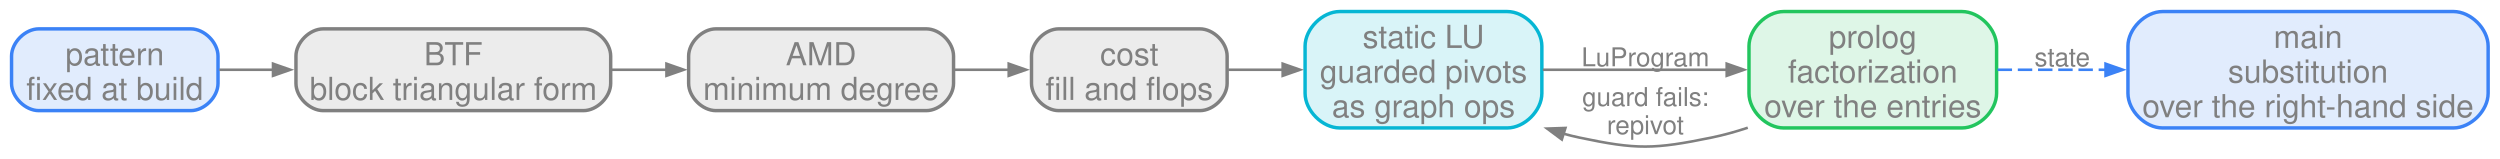
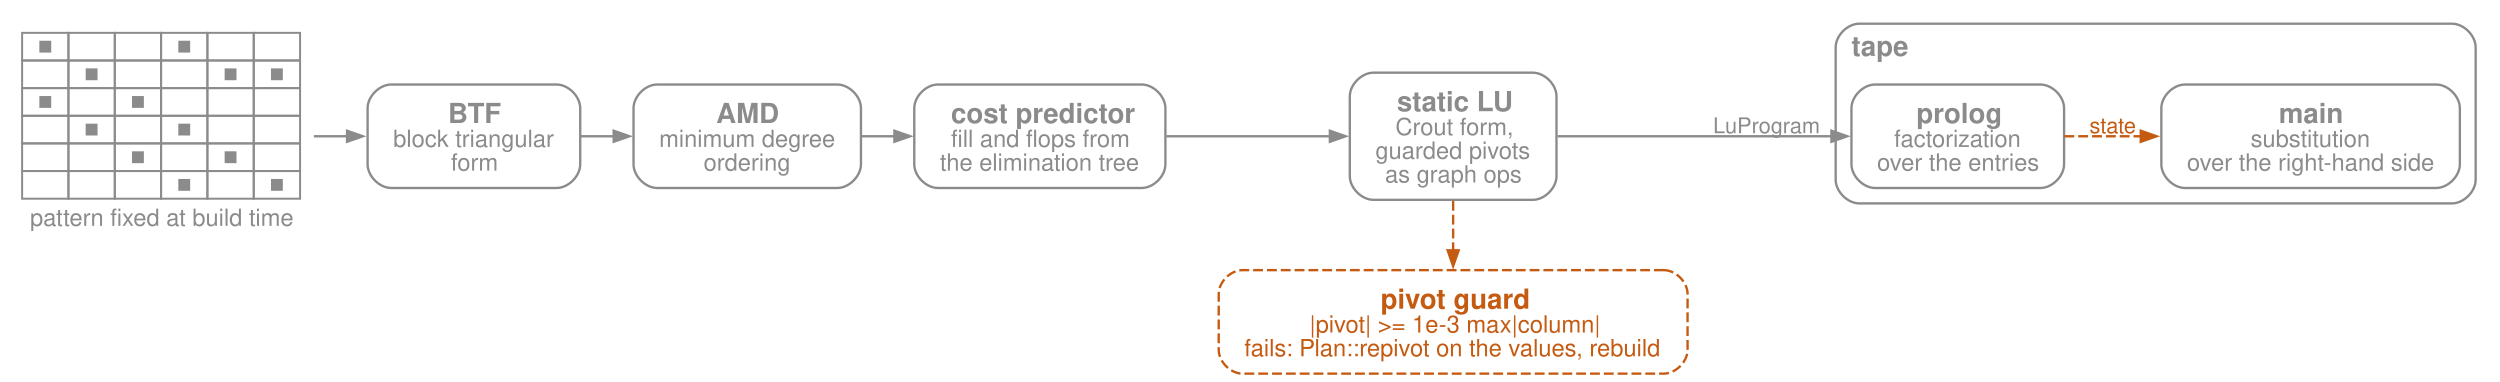
- <svg xmlns="http://www.w3.org/2000/svg" width="866pt" height="55pt" viewBox="0.00 0.00 866.00 55.00">
-   <g id="graph0" class="graph" transform="scale(1 1) rotate(0) translate(4 50.79)">
+ <svg xmlns="http://www.w3.org/2000/svg" width="1266pt" height="193pt" viewBox="0.00 0.00 1266.00 193.00">
+   <g id="graph0" class="graph" transform="scale(1 1) rotate(0) translate(4 189.2)">
+     <g id="clust1" class="cluster">
+       <path fill="none" stroke="#8b8b8b" stroke-width="1.2" d="M937.58,-86.2C937.58,-86.2 1237.67,-86.2 1237.67,-86.2 1243.67,-86.2 1249.67,-92.2 1249.67,-98.2 1249.67,-98.2 1249.67,-165.2 1249.67,-165.2 1249.67,-171.2 1243.67,-177.2 1237.67,-177.2 1237.67,-177.2 937.58,-177.2 937.58,-177.2 931.58,-177.2 925.58,-171.2 925.58,-165.2 925.58,-165.2 925.58,-98.2 925.58,-98.2 925.58,-92.2 931.58,-86.2 937.58,-86.2" />
+       <text xml:space="preserve" text-anchor="start" x="933.58" y="-160.9" font-family="Helvetica,Arial,sans-serif" font-weight="bold" font-size="14.00" fill="#8b8b8b">tape</text>
+     </g>
    <g id="node1" class="node">
-       <path fill="#3b82f6" fill-opacity="0.149" stroke="#3b82f6" stroke-width="1.2" d="M62.08,-40.79C62.08,-40.79 9.44,-40.79 9.44,-40.79 4.72,-40.79 0,-36.07 0,-31.35 0,-31.35 0,-21.91 0,-21.91 0,-17.19 4.72,-12.47 9.44,-12.47 9.44,-12.47 62.08,-12.47 62.08,-12.47 66.8,-12.47 71.52,-17.19 71.52,-21.91 71.52,-21.91 71.52,-31.35 71.52,-31.35 71.52,-36.07 66.8,-40.79 62.08,-40.79" />
-       <text xml:space="preserve" text-anchor="middle" x="35.76" y="-28.18" font-family="Helvetica,Arial,sans-serif" font-size="11.00" fill="#808080">pattern</text>
-       <text xml:space="preserve" text-anchor="middle" x="35.76" y="-16.18" font-family="Helvetica,Arial,sans-serif" font-size="11.00" fill="#808080">fixed at build</text>
+       <polygon fill="none" stroke="#8b8b8b" points="7.2,-158.57 7.2,-172.57 30.66,-172.57 30.66,-158.57 7.2,-158.57" />
+       <polygon fill="#8b8b8b" stroke="none" points="15.93,-162.57 15.93,-168.57 21.93,-168.57 21.93,-162.57 15.93,-162.57" />
+       <polygon fill="none" stroke="#8b8b8b" points="30.66,-158.57 30.66,-172.57 54.12,-172.57 54.12,-158.57 30.66,-158.57" />
+       <polygon fill="none" stroke="#8b8b8b" points="54.12,-158.57 54.12,-172.57 77.58,-172.57 77.58,-158.57 54.12,-158.57" />
+       <polygon fill="none" stroke="#8b8b8b" points="77.58,-158.57 77.58,-172.57 101.03,-172.57 101.03,-158.57 77.58,-158.57" />
+       <polygon fill="#8b8b8b" stroke="none" points="86.3,-162.57 86.3,-168.57 92.3,-168.57 92.3,-162.57 86.3,-162.57" />
+       <polygon fill="none" stroke="#8b8b8b" points="101.03,-158.57 101.03,-172.57 124.49,-172.57 124.49,-158.57 101.03,-158.57" />
+       <polygon fill="none" stroke="#8b8b8b" points="124.49,-158.57 124.49,-172.57 147.95,-172.57 147.95,-158.57 124.49,-158.57" />
+       <polygon fill="none" stroke="#8b8b8b" points="7.2,-144.57 7.2,-158.57 30.66,-158.57 30.66,-144.57 7.2,-144.57" />
+       <polygon fill="none" stroke="#8b8b8b" points="30.66,-144.57 30.66,-158.57 54.12,-158.57 54.12,-144.57 30.66,-144.57" />
+       <polygon fill="#8b8b8b" stroke="none" points="39.39,-148.57 39.39,-154.57 45.39,-154.57 45.39,-148.57 39.39,-148.57" />
+       <polygon fill="none" stroke="#8b8b8b" points="54.12,-144.57 54.12,-158.57 77.58,-158.57 77.58,-144.57 54.12,-144.57" />
+       <polygon fill="none" stroke="#8b8b8b" points="77.58,-144.57 77.58,-158.57 101.03,-158.57 101.03,-144.57 77.58,-144.57" />
+       <polygon fill="none" stroke="#8b8b8b" points="101.03,-144.57 101.03,-158.57 124.49,-158.57 124.49,-144.57 101.03,-144.57" />
+       <polygon fill="#8b8b8b" stroke="none" points="109.76,-148.57 109.76,-154.57 115.76,-154.57 115.76,-148.57 109.76,-148.57" />
+       <polygon fill="none" stroke="#8b8b8b" points="124.49,-144.57 124.49,-158.57 147.95,-158.57 147.95,-144.57 124.49,-144.57" />
+       <polygon fill="#8b8b8b" stroke="none" points="133.22,-148.57 133.22,-154.57 139.22,-154.57 139.22,-148.57 133.22,-148.57" />
+       <polygon fill="none" stroke="#8b8b8b" points="7.2,-130.57 7.2,-144.57 30.66,-144.57 30.66,-130.57 7.2,-130.57" />
+       <polygon fill="#8b8b8b" stroke="none" points="15.93,-134.57 15.93,-140.57 21.93,-140.57 21.93,-134.57 15.93,-134.57" />
+       <polygon fill="none" stroke="#8b8b8b" points="30.66,-130.57 30.66,-144.57 54.12,-144.57 54.12,-130.57 30.66,-130.57" />
+       <polygon fill="none" stroke="#8b8b8b" points="54.12,-130.57 54.12,-144.57 77.58,-144.57 77.58,-130.57 54.12,-130.57" />
+       <polygon fill="#8b8b8b" stroke="none" points="62.85,-134.57 62.85,-140.57 68.85,-140.57 68.85,-134.57 62.85,-134.57" />
+       <polygon fill="none" stroke="#8b8b8b" points="77.58,-130.57 77.58,-144.57 101.03,-144.57 101.03,-130.57 77.58,-130.57" />
+       <polygon fill="none" stroke="#8b8b8b" points="101.03,-130.57 101.03,-144.57 124.49,-144.57 124.49,-130.57 101.03,-130.57" />
+       <polygon fill="none" stroke="#8b8b8b" points="124.49,-130.57 124.49,-144.57 147.95,-144.57 147.95,-130.57 124.49,-130.57" />
+       <polygon fill="none" stroke="#8b8b8b" points="7.2,-116.58 7.2,-130.57 30.66,-130.57 30.66,-116.58 7.2,-116.58" />
+       <polygon fill="none" stroke="#8b8b8b" points="30.66,-116.58 30.66,-130.57 54.12,-130.57 54.12,-116.58 30.66,-116.58" />
+       <polygon fill="#8b8b8b" stroke="none" points="39.39,-120.58 39.39,-126.58 45.39,-126.58 45.39,-120.58 39.39,-120.58" />
+       <polygon fill="none" stroke="#8b8b8b" points="54.12,-116.58 54.12,-130.57 77.58,-130.57 77.58,-116.58 54.12,-116.58" />
+       <polygon fill="none" stroke="#8b8b8b" points="77.58,-116.58 77.58,-130.57 101.03,-130.57 101.03,-116.58 77.58,-116.58" />
+       <polygon fill="#8b8b8b" stroke="none" points="86.3,-120.58 86.3,-126.58 92.3,-126.58 92.3,-120.58 86.3,-120.58" />
+       <polygon fill="none" stroke="#8b8b8b" points="101.03,-116.58 101.03,-130.57 124.49,-130.57 124.49,-116.58 101.03,-116.58" />
+       <polygon fill="none" stroke="#8b8b8b" points="124.49,-116.58 124.49,-130.57 147.95,-130.57 147.95,-116.58 124.49,-116.58" />
+       <polygon fill="none" stroke="#8b8b8b" points="7.2,-102.58 7.2,-116.58 30.66,-116.58 30.66,-102.58 7.2,-102.58" />
+       <polygon fill="none" stroke="#8b8b8b" points="30.66,-102.58 30.66,-116.58 54.12,-116.58 54.12,-102.58 30.66,-102.58" />
+       <polygon fill="none" stroke="#8b8b8b" points="54.12,-102.58 54.12,-116.58 77.58,-116.58 77.58,-102.58 54.12,-102.58" />
+       <polygon fill="#8b8b8b" stroke="none" points="62.85,-106.58 62.85,-112.58 68.85,-112.58 68.85,-106.58 62.85,-106.58" />
+       <polygon fill="none" stroke="#8b8b8b" points="77.58,-102.58 77.58,-116.58 101.03,-116.58 101.03,-102.58 77.58,-102.58" />
+       <polygon fill="none" stroke="#8b8b8b" points="101.03,-102.58 101.03,-116.58 124.49,-116.58 124.49,-102.58 101.03,-102.58" />
+       <polygon fill="#8b8b8b" stroke="none" points="109.76,-106.58 109.76,-112.58 115.76,-112.58 115.76,-106.58 109.76,-106.58" />
+       <polygon fill="none" stroke="#8b8b8b" points="124.49,-102.58 124.49,-116.58 147.95,-116.58 147.95,-102.58 124.49,-102.58" />
+       <polygon fill="none" stroke="#8b8b8b" points="7.2,-88.58 7.2,-102.58 30.66,-102.58 30.66,-88.58 7.2,-88.58" />
+       <polygon fill="none" stroke="#8b8b8b" points="30.66,-88.58 30.66,-102.58 54.12,-102.58 54.12,-88.58 30.66,-88.58" />
+       <polygon fill="none" stroke="#8b8b8b" points="54.12,-88.58 54.12,-102.58 77.58,-102.58 77.58,-88.58 54.12,-88.58" />
+       <polygon fill="none" stroke="#8b8b8b" points="77.58,-88.58 77.58,-102.58 101.03,-102.58 101.03,-88.58 77.58,-88.58" />
+       <polygon fill="#8b8b8b" stroke="none" points="86.3,-92.58 86.3,-98.58 92.3,-98.58 92.3,-92.58 86.3,-92.58" />
+       <polygon fill="none" stroke="#8b8b8b" points="101.03,-88.58 101.03,-102.58 124.49,-102.58 124.49,-88.58 101.03,-88.58" />
+       <polygon fill="none" stroke="#8b8b8b" points="124.49,-88.58 124.49,-102.58 147.95,-102.58 147.95,-88.58 124.49,-88.58" />
+       <polygon fill="#8b8b8b" stroke="none" points="133.22,-92.58 133.22,-98.58 139.22,-98.58 139.22,-92.58 133.22,-92.58" />
+       <text xml:space="preserve" text-anchor="start" x="11.2" y="-74.83" font-family="Helvetica,Arial,sans-serif" font-size="12.00" fill="#8b8b8b">pattern fixed at build time</text>
    </g>
    <g id="node2" class="node">
-       <path fill="#808080" fill-opacity="0.149" stroke="#808080" stroke-width="1.2" d="M198.1,-40.79C198.1,-40.79 107.96,-40.79 107.96,-40.79 103.24,-40.79 98.52,-36.07 98.52,-31.35 98.52,-31.35 98.52,-21.91 98.52,-21.91 98.52,-17.19 103.24,-12.47 107.96,-12.47 107.96,-12.47 198.1,-12.47 198.1,-12.47 202.82,-12.47 207.54,-17.19 207.54,-21.91 207.54,-21.91 207.54,-31.35 207.54,-31.35 207.54,-36.07 202.82,-40.79 198.1,-40.79" />
-       <text xml:space="preserve" text-anchor="middle" x="153.03" y="-28.18" font-family="Helvetica,Arial,sans-serif" font-size="11.00" fill="#808080">BTF</text>
-       <text xml:space="preserve" text-anchor="middle" x="153.03" y="-16.18" font-family="Helvetica,Arial,sans-serif" font-size="11.00" fill="#808080">block triangular form</text>
+       <path fill="none" stroke="#8b8b8b" stroke-width="1.2" d="M277.82,-146.4C277.82,-146.4 194.15,-146.4 194.15,-146.4 188.15,-146.4 182.15,-140.4 182.15,-134.4 182.15,-134.4 182.15,-106 182.15,-106 182.15,-100 188.15,-94 194.15,-94 194.15,-94 277.82,-94 277.82,-94 283.82,-94 289.82,-100 289.82,-106 289.82,-106 289.82,-134.4 289.82,-134.4 289.82,-140.4 283.82,-146.4 277.82,-146.4" />
+       <text xml:space="preserve" text-anchor="start" x="222.86" y="-126.9" font-family="Helvetica,Arial,sans-serif" font-weight="bold" font-size="14.00" fill="#8b8b8b">BTF</text>
+       <text xml:space="preserve" text-anchor="start" x="195.11" y="-114.8" font-family="Helvetica,Arial,sans-serif" font-size="12.00" fill="#8b8b8b">block triangular</text>
+       <text xml:space="preserve" text-anchor="start" x="224.36" y="-102.8" font-family="Helvetica,Arial,sans-serif" font-size="12.00" fill="#8b8b8b">form</text>
    </g>
    <g id="edge1" class="edge">
-       <path fill="none" stroke="#808080" stroke-width="0.9" d="M71.97,-26.63C78,-26.63 84.42,-26.63 90.89,-26.63" />
-       <polygon fill="#808080" stroke="#808080" stroke-width="0.9" points="90.57,-28.73 96.57,-26.63 90.57,-24.53 90.57,-28.73" />
+       <path fill="none" stroke="#8b8b8b" stroke-width="1.2" d="M154.95,-120.2C160.71,-120.2 166.49,-120.2 172.15,-120.2" />
+       <polygon fill="#8b8b8b" stroke="#8b8b8b" stroke-width="1.2" points="171.74,-123 179.74,-120.2 171.74,-117.4 171.74,-123" />
    </g>
    <g id="node3" class="node">
-       <path fill="#808080" fill-opacity="0.149" stroke="#808080" stroke-width="1.2" d="M316.87,-40.79C316.87,-40.79 243.98,-40.79 243.98,-40.79 239.26,-40.79 234.54,-36.07 234.54,-31.35 234.54,-31.35 234.54,-21.91 234.54,-21.91 234.54,-17.19 239.26,-12.47 243.98,-12.47 243.98,-12.47 316.87,-12.47 316.87,-12.47 321.59,-12.47 326.31,-17.19 326.31,-21.91 326.31,-21.91 326.31,-31.35 326.31,-31.35 326.31,-36.07 321.59,-40.79 316.87,-40.79" />
-       <text xml:space="preserve" text-anchor="middle" x="280.42" y="-28.18" font-family="Helvetica,Arial,sans-serif" font-size="11.00" fill="#808080">AMD</text>
-       <text xml:space="preserve" text-anchor="middle" x="280.42" y="-16.18" font-family="Helvetica,Arial,sans-serif" font-size="11.00" fill="#808080">minimum degree</text>
+       <path fill="none" stroke="#8b8b8b" stroke-width="1.2" d="M419.99,-146.4C419.99,-146.4 328.82,-146.4 328.82,-146.4 322.82,-146.4 316.82,-140.4 316.82,-134.4 316.82,-134.4 316.82,-106 316.82,-106 316.82,-100 322.82,-94 328.82,-94 328.82,-94 419.99,-94 419.99,-94 425.99,-94 431.99,-100 431.99,-106 431.99,-106 431.99,-134.4 431.99,-134.4 431.99,-140.4 425.99,-146.4 419.99,-146.4" />
+       <text xml:space="preserve" text-anchor="start" x="358.66" y="-126.9" font-family="Helvetica,Arial,sans-serif" font-weight="bold" font-size="14.00" fill="#8b8b8b">AMD</text>
+       <text xml:space="preserve" text-anchor="start" x="329.78" y="-114.8" font-family="Helvetica,Arial,sans-serif" font-size="12.00" fill="#8b8b8b">minimum degree</text>
+       <text xml:space="preserve" text-anchor="start" x="352.28" y="-102.8" font-family="Helvetica,Arial,sans-serif" font-size="12.00" fill="#8b8b8b">ordering</text>
    </g>
    <g id="edge2" class="edge">
-       <path fill="none" stroke="#808080" stroke-width="0.9" d="M207.94,-26.63C214.23,-26.63 220.65,-26.63 226.93,-26.63" />
-       <polygon fill="#808080" stroke="#808080" stroke-width="0.9" points="226.86,-28.73 232.86,-26.63 226.86,-24.53 226.86,-28.73" />
+       <path fill="none" stroke="#8b8b8b" stroke-width="1.2" d="M290.12,-120.2C295.68,-120.2 301.38,-120.2 307.06,-120.2" />
+       <polygon fill="#8b8b8b" stroke="#8b8b8b" stroke-width="1.2" points="306.77,-123 314.77,-120.2 306.77,-117.4 306.77,-123" />
    </g>
    <g id="node4" class="node">
-       <path fill="#808080" fill-opacity="0.149" stroke="#808080" stroke-width="1.2" d="M411.64,-40.79C411.64,-40.79 362.75,-40.79 362.75,-40.79 358.03,-40.79 353.31,-36.07 353.31,-31.35 353.31,-31.35 353.31,-21.91 353.31,-21.91 353.31,-17.19 358.03,-12.47 362.75,-12.47 362.75,-12.47 411.64,-12.47 411.64,-12.47 416.36,-12.47 421.08,-17.19 421.08,-21.91 421.08,-21.91 421.08,-31.35 421.08,-31.35 421.08,-36.07 416.36,-40.79 411.64,-40.79" />
-       <text xml:space="preserve" text-anchor="middle" x="387.19" y="-28.18" font-family="Helvetica,Arial,sans-serif" font-size="11.00" fill="#808080">cost</text>
-       <text xml:space="preserve" text-anchor="middle" x="387.19" y="-16.18" font-family="Helvetica,Arial,sans-serif" font-size="11.00" fill="#808080">fill and flops</text>
+       <path fill="none" stroke="#8b8b8b" stroke-width="1.2" d="M574.16,-146.4C574.16,-146.4 470.99,-146.4 470.99,-146.4 464.99,-146.4 458.99,-140.4 458.99,-134.4 458.99,-134.4 458.99,-106 458.99,-106 458.99,-100 464.99,-94 470.99,-94 470.99,-94 574.16,-94 574.16,-94 580.16,-94 586.16,-100 586.16,-106 586.16,-106 586.16,-134.4 586.16,-134.4 586.16,-140.4 580.16,-146.4 574.16,-146.4" />
+       <text xml:space="preserve" text-anchor="start" x="477.58" y="-126.9" font-family="Helvetica,Arial,sans-serif" font-weight="bold" font-size="14.00" fill="#8b8b8b">cost predictor</text>
+       <text xml:space="preserve" text-anchor="start" x="477.58" y="-114.8" font-family="Helvetica,Arial,sans-serif" font-size="12.00" fill="#8b8b8b">fill and flops from</text>
+       <text xml:space="preserve" text-anchor="start" x="471.95" y="-102.8" font-family="Helvetica,Arial,sans-serif" font-size="12.00" fill="#8b8b8b">the elimination tree</text>
    </g>
    <g id="edge3" class="edge">
-       <path fill="none" stroke="#808080" stroke-width="0.9" d="M326.77,-26.63C333.05,-26.63 339.47,-26.63 345.65,-26.63" />
-       <polygon fill="#808080" stroke="#808080" stroke-width="0.9" points="345.42,-28.73 351.42,-26.63 345.42,-24.53 345.42,-28.73" />
+       <path fill="none" stroke="#8b8b8b" stroke-width="1.2" d="M432.34,-120.2C437.88,-120.2 443.56,-120.2 449.23,-120.2" />
+       <polygon fill="#8b8b8b" stroke="#8b8b8b" stroke-width="1.2" points="448.93,-123 456.93,-120.2 448.93,-117.4 448.93,-123" />
    </g>
    <g id="node5" class="node">
-       <path fill="#06b6d4" fill-opacity="0.149" stroke="#06b6d4" stroke-width="1.2" d="M518.1,-46.79C518.1,-46.79 460.08,-46.79 460.08,-46.79 454.08,-46.79 448.08,-40.79 448.08,-34.79 448.08,-34.79 448.08,-18.47 448.08,-18.47 448.08,-12.47 454.08,-6.47 460.08,-6.47 460.08,-6.47 518.1,-6.47 518.1,-6.47 524.1,-6.47 530.1,-12.47 530.1,-18.47 530.1,-18.47 530.1,-34.79 530.1,-34.79 530.1,-40.79 524.1,-46.79 518.1,-46.79" />
-       <text xml:space="preserve" text-anchor="middle" x="489.09" y="-34.18" font-family="Helvetica,Arial,sans-serif" font-size="11.00" fill="#808080">static LU</text>
-       <text xml:space="preserve" text-anchor="middle" x="489.09" y="-22.18" font-family="Helvetica,Arial,sans-serif" font-size="11.00" fill="#808080">guarded pivots</text>
-       <text xml:space="preserve" text-anchor="middle" x="489.09" y="-10.18" font-family="Helvetica,Arial,sans-serif" font-size="11.00" fill="#808080">as graph ops</text>
+       <path fill="none" stroke="#8b8b8b" stroke-width="1.2" d="M772.21,-152.4C772.21,-152.4 691.54,-152.4 691.54,-152.4 685.54,-152.4 679.54,-146.4 679.54,-140.4 679.54,-140.4 679.54,-100 679.54,-100 679.54,-94 685.54,-88 691.54,-88 691.54,-88 772.21,-88 772.21,-88 778.21,-88 784.21,-94 784.21,-100 784.21,-100 784.21,-140.4 784.21,-140.4 784.21,-146.4 778.21,-152.4 772.21,-152.4" />
+       <text xml:space="preserve" text-anchor="start" x="703.37" y="-132.9" font-family="Helvetica,Arial,sans-serif" font-weight="bold" font-size="14.00" fill="#8b8b8b">static LU</text>
+       <text xml:space="preserve" text-anchor="start" x="702.62" y="-120.8" font-family="Helvetica,Arial,sans-serif" font-size="12.00" fill="#8b8b8b">Crout form,</text>
+       <text xml:space="preserve" text-anchor="start" x="692.5" y="-108.8" font-family="Helvetica,Arial,sans-serif" font-size="12.00" fill="#8b8b8b">guarded pivots</text>
+       <text xml:space="preserve" text-anchor="start" x="697.37" y="-96.8" font-family="Helvetica,Arial,sans-serif" font-size="12.00" fill="#8b8b8b">as graph ops</text>
    </g>
    <g id="edge4" class="edge">
-       <path fill="none" stroke="#808080" stroke-width="0.9" d="M421.46,-26.63C427.63,-26.63 434.18,-26.63 440.67,-26.63" />
-       <polygon fill="#808080" stroke="#808080" stroke-width="0.9" points="440.32,-28.73 446.32,-26.63 440.32,-24.53 440.32,-28.73" />
+       <path fill="none" stroke="#8b8b8b" stroke-width="1.2" d="M586.61,-120.2C612.91,-120.2 643.36,-120.2 669.48,-120.2" />
+       <polygon fill="#8b8b8b" stroke="#8b8b8b" stroke-width="1.2" points="669.45,-123 677.45,-120.2 669.45,-117.4 669.45,-123" />
    </g>
    <g id="node6" class="node">
-       <path fill="#22c55e" fill-opacity="0.149" stroke="#22c55e" stroke-width="1.2" d="M675.62,-46.79C675.62,-46.79 613.85,-46.79 613.85,-46.79 607.85,-46.79 601.85,-40.79 601.85,-34.79 601.85,-34.79 601.85,-18.47 601.85,-18.47 601.85,-12.47 607.85,-6.47 613.85,-6.47 613.85,-6.47 675.62,-6.47 675.62,-6.47 681.62,-6.47 687.62,-12.47 687.62,-18.47 687.62,-18.47 687.62,-34.79 687.62,-34.79 687.62,-40.79 681.62,-46.79 675.62,-46.79" />
-       <text xml:space="preserve" text-anchor="middle" x="644.73" y="-34.18" font-family="Helvetica,Arial,sans-serif" font-size="11.00" fill="#808080">prolog</text>
-       <text xml:space="preserve" text-anchor="middle" x="644.73" y="-22.18" font-family="Helvetica,Arial,sans-serif" font-size="11.00" fill="#808080">factorization</text>
-       <text xml:space="preserve" text-anchor="middle" x="644.73" y="-10.18" font-family="Helvetica,Arial,sans-serif" font-size="11.00" fill="#808080">over the entries</text>
+       <path fill="none" stroke="#8b8b8b" stroke-width="1.2" d="M1029.25,-146.4C1029.25,-146.4 945.58,-146.4 945.58,-146.4 939.58,-146.4 933.58,-140.4 933.58,-134.4 933.58,-134.4 933.58,-106 933.58,-106 933.58,-100 939.58,-94 945.58,-94 945.58,-94 1029.25,-94 1029.25,-94 1035.25,-94 1041.25,-100 1041.25,-106 1041.25,-106 1041.25,-134.4 1041.25,-134.4 1041.25,-140.4 1035.25,-146.4 1029.25,-146.4" />
+       <text xml:space="preserve" text-anchor="start" x="966.42" y="-126.9" font-family="Helvetica,Arial,sans-serif" font-weight="bold" font-size="14.00" fill="#8b8b8b">prolog</text>
+       <text xml:space="preserve" text-anchor="start" x="955.17" y="-114.8" font-family="Helvetica,Arial,sans-serif" font-size="12.00" fill="#8b8b8b">factorization</text>
+       <text xml:space="preserve" text-anchor="start" x="946.54" y="-102.8" font-family="Helvetica,Arial,sans-serif" font-size="12.00" fill="#8b8b8b">over the entries</text>
    </g>
    <g id="edge5" class="edge">
-       <path fill="none" stroke="#808080" stroke-width="0.9" d="M530.46,-26.63C550.02,-26.63 573.7,-26.63 594.33,-26.63" />
-       <polygon fill="#808080" stroke="#808080" stroke-width="0.9" points="594.13,-28.73 600.13,-26.63 594.13,-24.53 594.13,-28.73" />
-       <text xml:space="preserve" text-anchor="middle" x="565.97" y="-27.83" font-family="Helvetica,Arial,sans-serif" font-size="9.00" fill="#808080">LuProgram</text>
+       <path fill="none" stroke="#8b8b8b" stroke-width="1.2" d="M784.79,-120.2C824.98,-120.2 880.8,-120.2 923.52,-120.2" />
+       <polygon fill="#8b8b8b" stroke="#8b8b8b" stroke-width="1.2" points="923.44,-123 931.44,-120.2 923.44,-117.4 923.44,-123" />
+       <text xml:space="preserve" text-anchor="middle" x="890.58" y="-121.75" font-family="Helvetica,Arial,sans-serif" font-size="11.00" fill="#8b8b8b">LuProgram</text>
+     </g>
+     <g id="node8" class="node">
+       <path fill="none" stroke="#c55a11" stroke-width="1.2" stroke-dasharray="5,2" d="M838.58,-52.4C838.58,-52.4 625.16,-52.4 625.16,-52.4 619.16,-52.4 613.16,-46.4 613.16,-40.4 613.16,-40.4 613.16,-12 613.16,-12 613.16,-6 619.16,0 625.16,0 625.16,0 838.58,0 838.58,0 844.58,0 850.58,-6 850.58,-12 850.58,-12 850.58,-40.4 850.58,-40.4 850.58,-46.4 844.58,-52.4 838.58,-52.4" />
+       <text xml:space="preserve" text-anchor="start" x="695.12" y="-32.9" font-family="Helvetica,Arial,sans-serif" font-weight="bold" font-size="14.00" fill="#c55a11">pivot guard</text>
+       <text xml:space="preserve" text-anchor="start" x="659.12" y="-20.8" font-family="Helvetica,Arial,sans-serif" font-size="12.00" fill="#c55a11">|pivot| &gt;= 1e-3 max|column|</text>
+       <text xml:space="preserve" text-anchor="start" x="626.12" y="-8.8" font-family="Helvetica,Arial,sans-serif" font-size="12.00" fill="#c55a11">fails: Plan::repivot on the values, rebuild</text>
    </g>
    <g id="edge7" class="edge">
-       <path fill="none" stroke="#808080" stroke-width="0.9" d="M601.43,-6.55C597.25,-5.16 593.01,-3.98 588.85,-3.13 568.93,0.96 562.99,1.08 543.1,-3.13 541.29,-3.51 539.47,-3.96 537.64,-4.46" />
-       <polygon fill="#808080" stroke="#808080" stroke-width="0.9" points="537.02,-2.46 531.92,-6.25 538.27,-6.47 537.02,-2.46" />
-       <text xml:space="preserve" text-anchor="middle" x="565.97" y="-14.08" font-family="Helvetica,Arial,sans-serif" font-size="9.00" fill="#808080">guard fails:</text>
-       <text xml:space="preserve" text-anchor="middle" x="565.97" y="-4.33" font-family="Helvetica,Arial,sans-serif" font-size="9.00" fill="#808080">repivot</text>
+       <path fill="none" stroke="#c55a11" stroke-width="1.2" stroke-dasharray="5,2" d="M731.87,-87.47C731.87,-79.13 731.87,-70.78 731.87,-62.44" />
+       <polygon fill="#c55a11" stroke="#c55a11" stroke-width="1.2" points="734.67,-62.45 731.87,-54.45 729.07,-62.45 734.67,-62.45" />
    </g>
    <g id="node7" class="node">
-       <path fill="#3b82f6" fill-opacity="0.149" stroke="#3b82f6" stroke-width="1.2" d="M845.89,-46.79C845.89,-46.79 745.12,-46.79 745.12,-46.79 739.12,-46.79 733.12,-40.79 733.12,-34.79 733.12,-34.79 733.12,-18.47 733.12,-18.47 733.12,-12.47 739.12,-6.47 745.12,-6.47 745.12,-6.47 845.89,-6.47 845.89,-6.47 851.89,-6.47 857.89,-12.47 857.89,-18.47 857.89,-18.47 857.89,-34.79 857.89,-34.79 857.89,-40.79 851.89,-46.79 845.89,-46.79" />
-       <text xml:space="preserve" text-anchor="middle" x="795.5" y="-34.18" font-family="Helvetica,Arial,sans-serif" font-size="11.00" fill="#808080">main</text>
-       <text xml:space="preserve" text-anchor="middle" x="795.5" y="-22.18" font-family="Helvetica,Arial,sans-serif" font-size="11.00" fill="#808080">substitution</text>
-       <text xml:space="preserve" text-anchor="middle" x="795.5" y="-10.18" font-family="Helvetica,Arial,sans-serif" font-size="11.00" fill="#808080">over the right-hand side</text>
+       <path fill="none" stroke="#8b8b8b" stroke-width="1.2" d="M1229.67,-146.4C1229.67,-146.4 1102.5,-146.4 1102.5,-146.4 1096.5,-146.4 1090.5,-140.4 1090.5,-134.4 1090.5,-134.4 1090.5,-106 1090.5,-106 1090.5,-100 1096.5,-94 1102.5,-94 1102.5,-94 1229.67,-94 1229.67,-94 1235.67,-94 1241.67,-100 1241.67,-106 1241.67,-106 1241.67,-134.4 1241.67,-134.4 1241.67,-140.4 1235.67,-146.4 1229.67,-146.4" />
+       <text xml:space="preserve" text-anchor="start" x="1149.96" y="-126.9" font-family="Helvetica,Arial,sans-serif" font-weight="bold" font-size="14.00" fill="#8b8b8b">main</text>
+       <text xml:space="preserve" text-anchor="start" x="1135.71" y="-114.8" font-family="Helvetica,Arial,sans-serif" font-size="12.00" fill="#8b8b8b">substitution</text>
+       <text xml:space="preserve" text-anchor="start" x="1103.46" y="-102.8" font-family="Helvetica,Arial,sans-serif" font-size="12.00" fill="#8b8b8b">over the right-hand side</text>
    </g>
    <g id="edge6" class="edge">
-       <path fill="none" stroke="#3b82f6" stroke-width="0.9" stroke-dasharray="5,2" d="M687.97,-26.63C699.71,-26.63 712.78,-26.63 725.62,-26.63" />
-       <polygon fill="#3b82f6" stroke="#3b82f6" stroke-width="0.9" points="725.36,-28.73 731.36,-26.63 725.36,-24.53 725.36,-28.73" />
-       <text xml:space="preserve" text-anchor="middle" x="710.37" y="-27.83" font-family="Helvetica,Arial,sans-serif" font-size="9.00" fill="#808080">state</text>
+       <path fill="none" stroke="#c55a11" stroke-width="1.2" stroke-dasharray="5,2" d="M1041.42,-120.2C1053.69,-120.2 1067.05,-120.2 1080.3,-120.2" />
+       <polygon fill="#c55a11" stroke="#c55a11" stroke-width="1.2" points="1080.09,-123 1088.09,-120.2 1080.09,-117.4 1080.09,-123" />
+       <text xml:space="preserve" text-anchor="middle" x="1065.88" y="-121.75" font-family="Helvetica,Arial,sans-serif" font-size="11.00" fill="#c55a11">state</text>
    </g>
  </g>
</svg>
